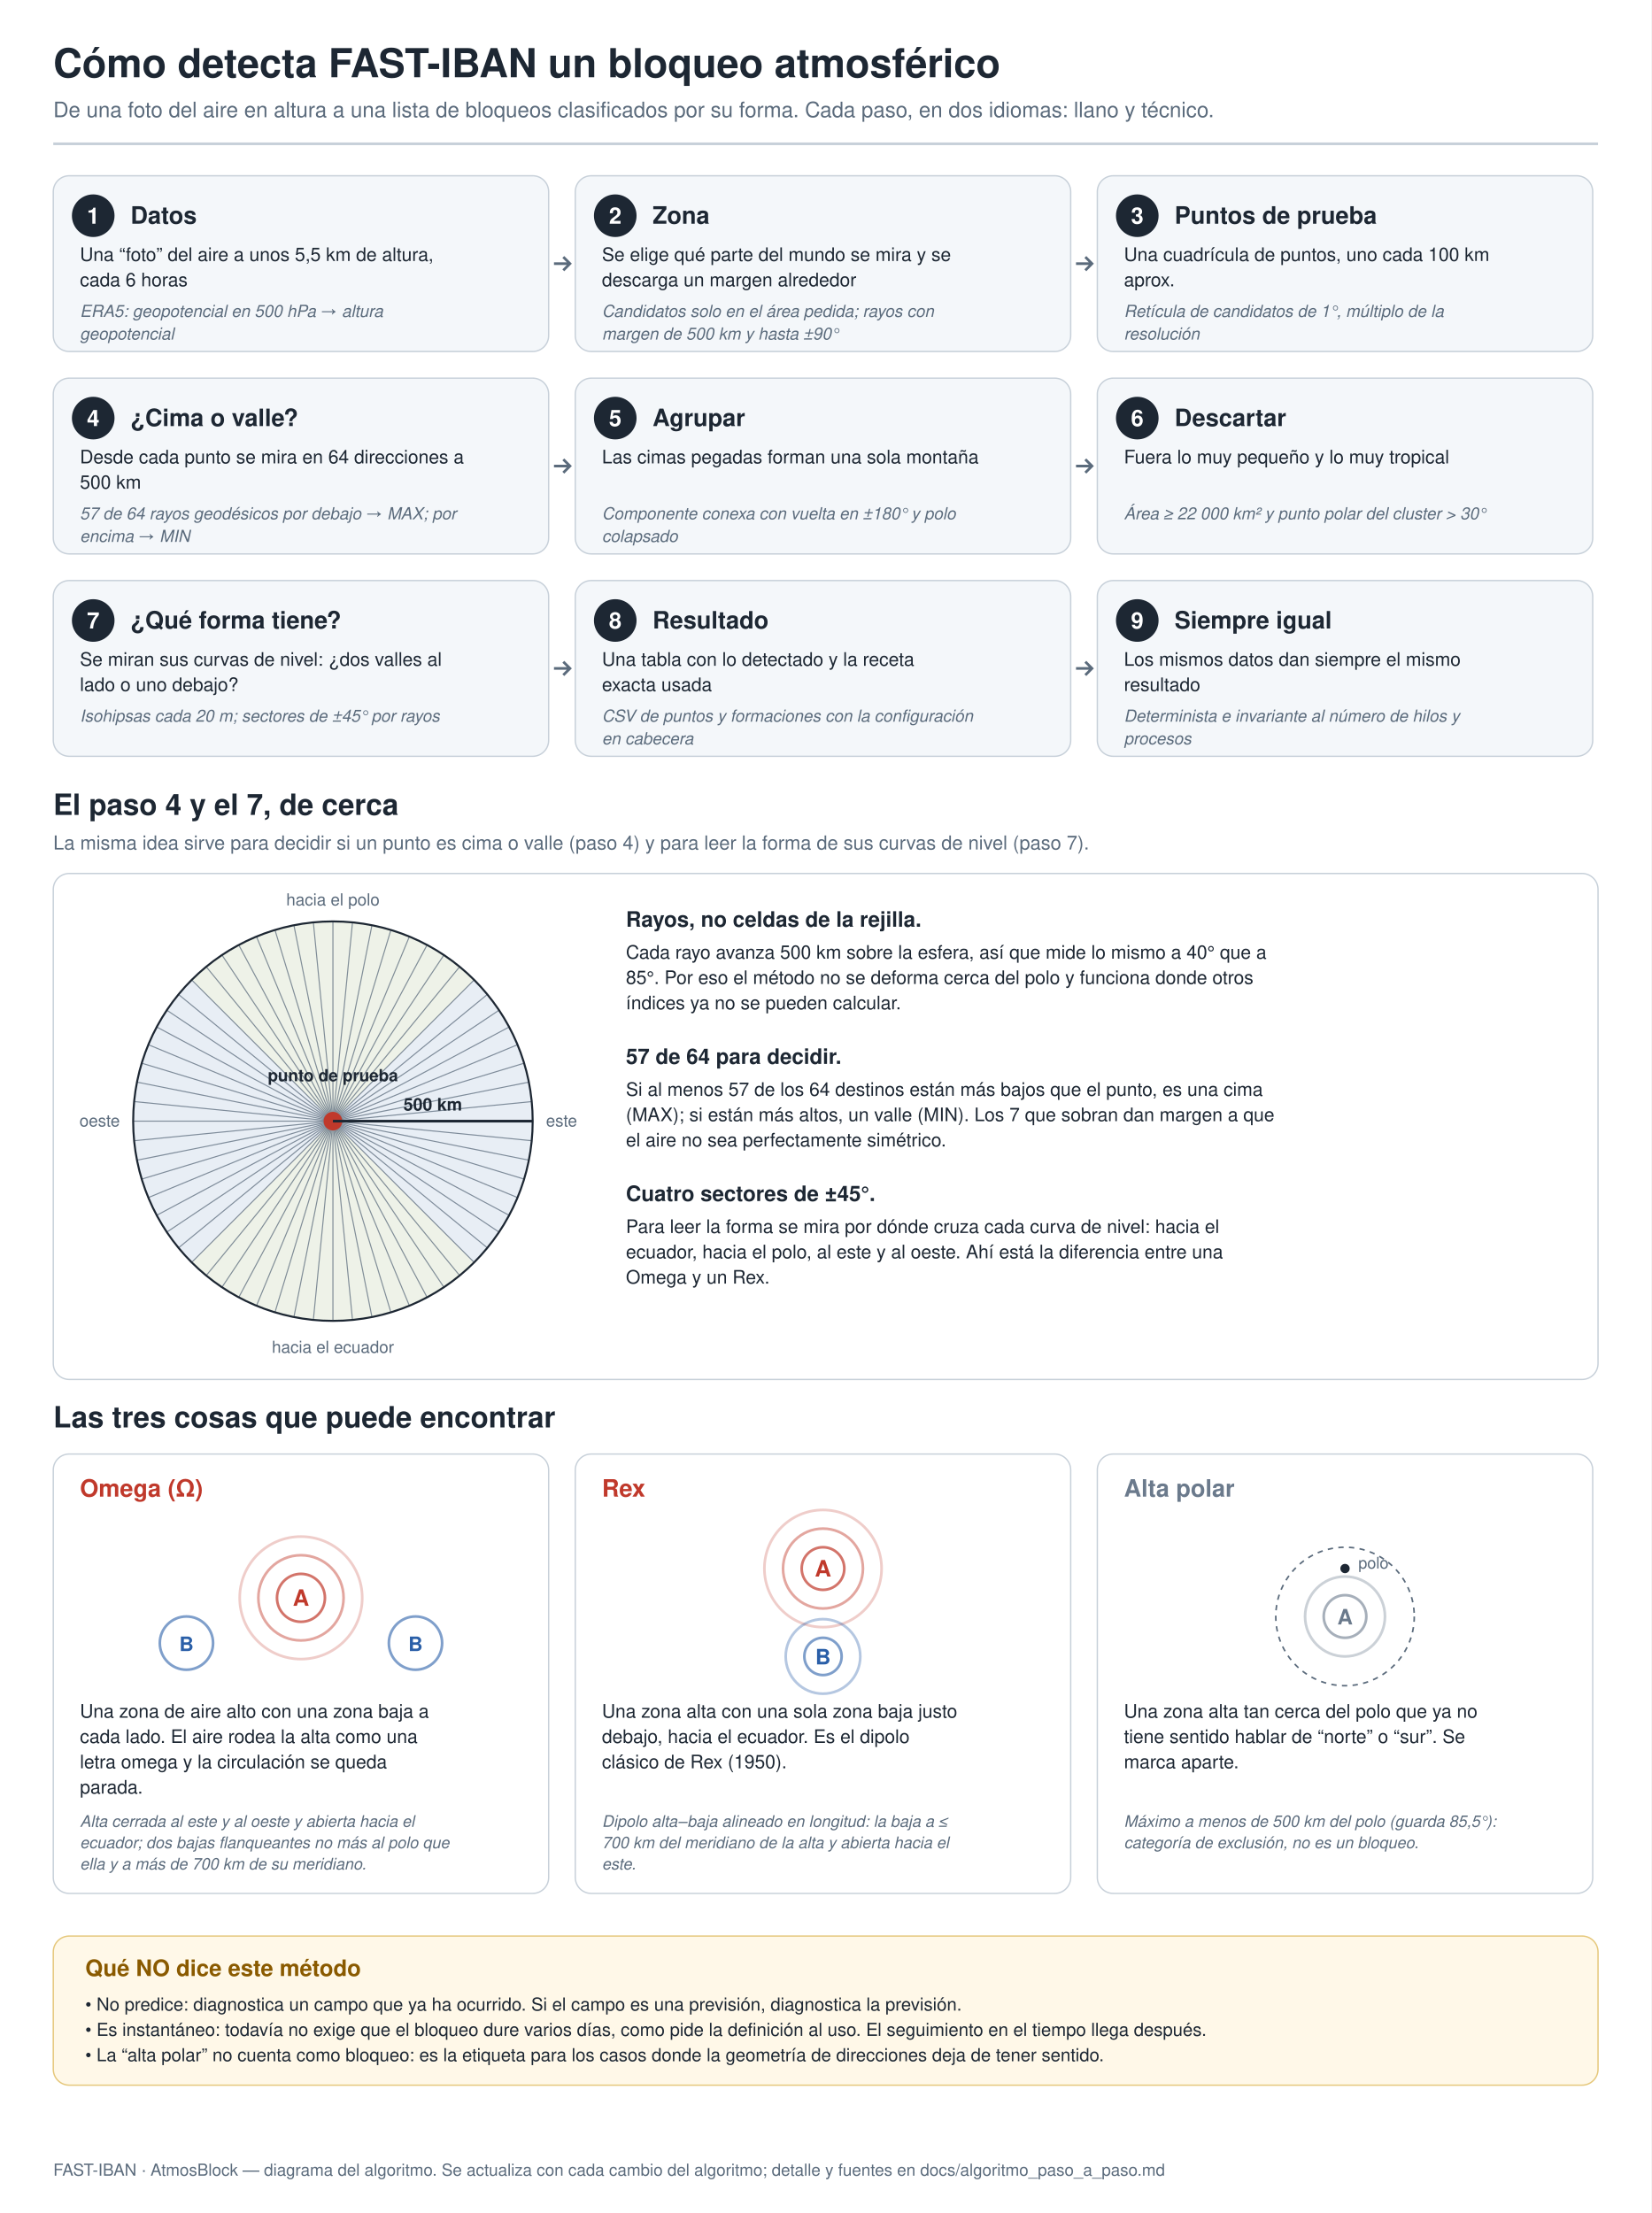
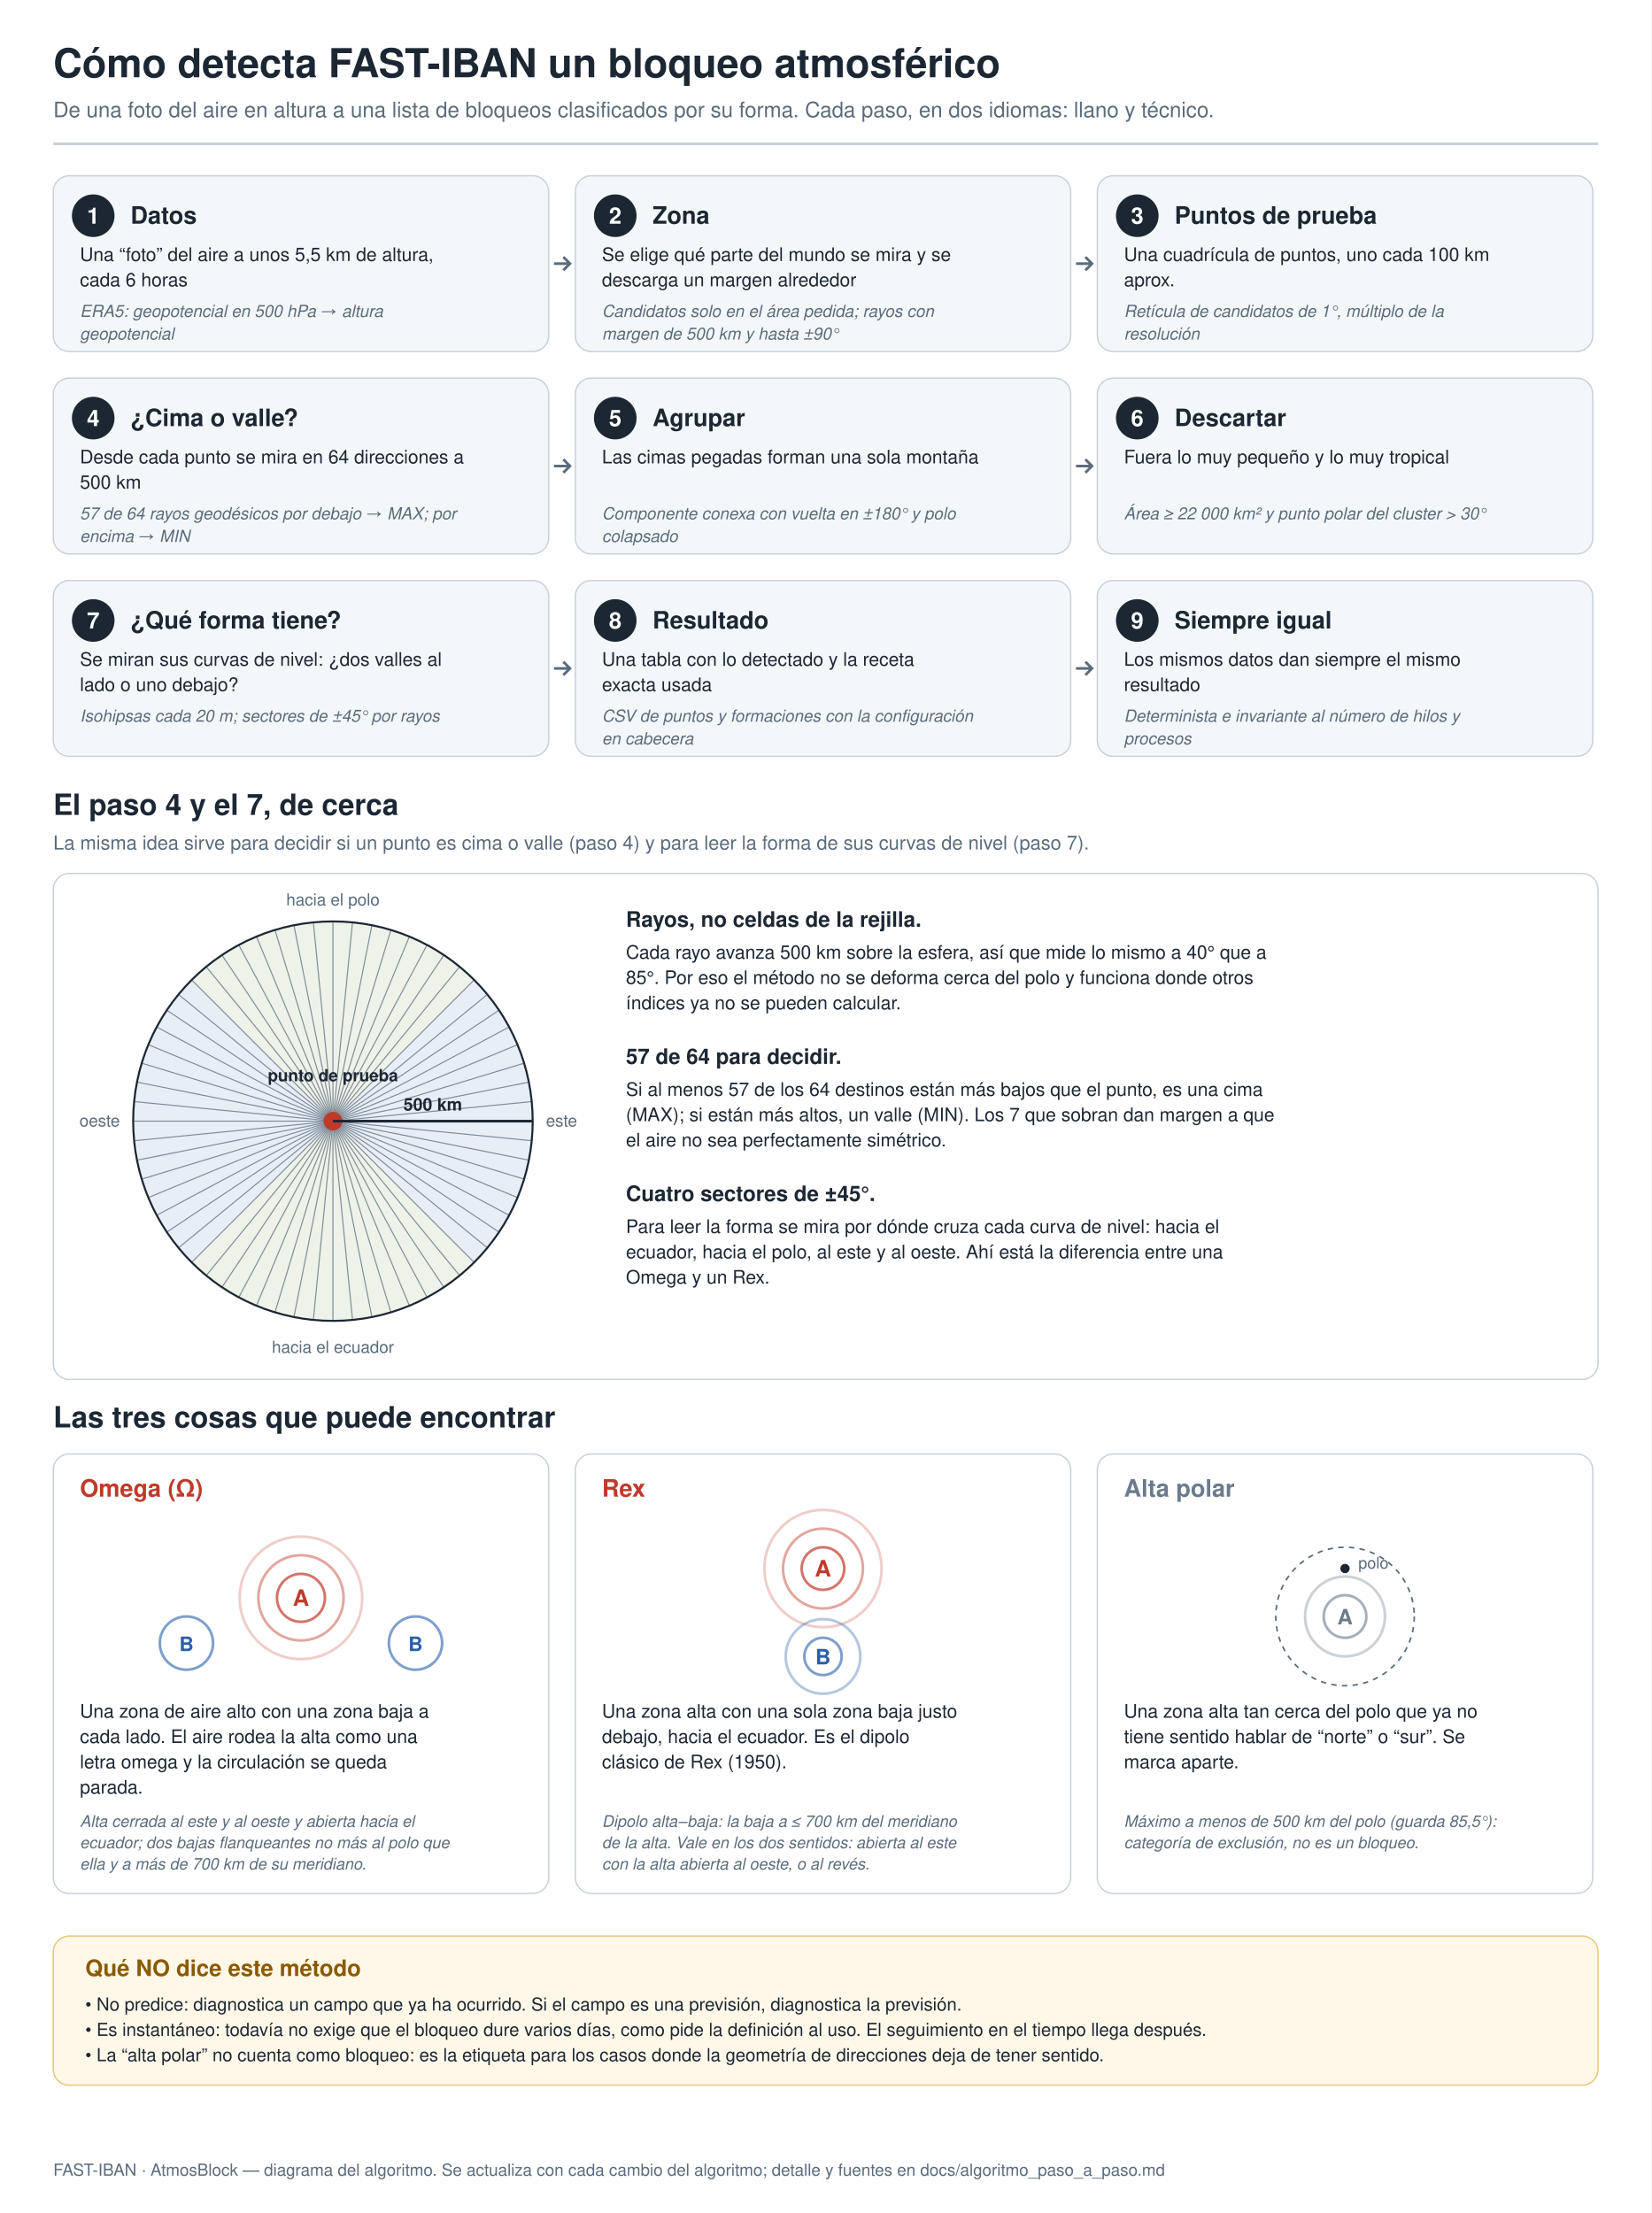
<svg xmlns="http://www.w3.org/2000/svg" viewBox="0 0 1240 1662" width="1240" height="1662" role="img" aria-label="Cómo funciona FAST-IBAN paso a paso">
  <rect width="1240" height="1662" fill="#ffffff" />
  <text x="40" y="58" font-family="Segoe UI, Helvetica, Arial, sans-serif" font-size="30" fill="#1d2733" font-weight="700" text-anchor="start">Cómo detecta FAST-IBAN un bloqueo atmosférico</text>
  <text x="40" y="88" font-family="Segoe UI, Helvetica, Arial, sans-serif" font-size="16" fill="#5b6b7c" font-weight="400" text-anchor="start">De una foto del aire en altura a una lista de bloqueos clasificados por su forma. Cada paso, en dos idiomas: llano y técnico.</text>
  <line x1="40" y1="108" x2="1200" y2="108" stroke="#c7d0d9" stroke-width="2" />
  <rect x="40" y="132" width="372" height="132" rx="12" fill="#f4f7fa" stroke="#c7d0d9" />
  <circle cx="70" cy="162" r="16" fill="#1d2733" />
  <text x="70" y="168" font-family="Segoe UI, Helvetica, Arial, sans-serif" font-size="17" fill="#ffffff" font-weight="700" text-anchor="middle">1</text>
  <text x="98" y="168" font-family="Segoe UI, Helvetica, Arial, sans-serif" font-size="18" fill="#1d2733" font-weight="600" text-anchor="start">Datos</text>
  <text x="60" y="196" font-family="Segoe UI, Helvetica, Arial, sans-serif" font-size="14" fill="#1d2733" font-weight="400" text-anchor="start">Una “foto” del aire a unos 5,5 km de altura,</text>
  <text x="60" y="215" font-family="Segoe UI, Helvetica, Arial, sans-serif" font-size="14" fill="#1d2733" font-weight="400" text-anchor="start">cada 6 horas</text>
  <text x="60" y="238" font-family="Segoe UI, Helvetica, Arial, sans-serif" font-size="12.5" fill="#5b6b7c" font-weight="400" text-anchor="start" font-style="italic">ERA5: geopotencial en 500 hPa → altura</text>
  <text x="60" y="255" font-family="Segoe UI, Helvetica, Arial, sans-serif" font-size="12.5" fill="#5b6b7c" font-weight="400" text-anchor="start" font-style="italic">geopotencial</text>
  <path d="M416 198.0 l12 0 m-5 -5 l5 5 l-5 5" stroke="#5b6b7c" stroke-width="2" fill="none" />
  <rect x="432" y="132" width="372" height="132" rx="12" fill="#f4f7fa" stroke="#c7d0d9" />
  <circle cx="462" cy="162" r="16" fill="#1d2733" />
  <text x="462" y="168" font-family="Segoe UI, Helvetica, Arial, sans-serif" font-size="17" fill="#ffffff" font-weight="700" text-anchor="middle">2</text>
  <text x="490" y="168" font-family="Segoe UI, Helvetica, Arial, sans-serif" font-size="18" fill="#1d2733" font-weight="600" text-anchor="start">Zona</text>
  <text x="452" y="196" font-family="Segoe UI, Helvetica, Arial, sans-serif" font-size="14" fill="#1d2733" font-weight="400" text-anchor="start">Se elige qué parte del mundo se mira y se</text>
  <text x="452" y="215" font-family="Segoe UI, Helvetica, Arial, sans-serif" font-size="14" fill="#1d2733" font-weight="400" text-anchor="start">descarga un margen alrededor</text>
  <text x="452" y="238" font-family="Segoe UI, Helvetica, Arial, sans-serif" font-size="12.5" fill="#5b6b7c" font-weight="400" text-anchor="start" font-style="italic">Candidatos solo en el área pedida; rayos con</text>
  <text x="452" y="255" font-family="Segoe UI, Helvetica, Arial, sans-serif" font-size="12.5" fill="#5b6b7c" font-weight="400" text-anchor="start" font-style="italic">margen de 500 km y hasta ±90°</text>
  <path d="M808 198.0 l12 0 m-5 -5 l5 5 l-5 5" stroke="#5b6b7c" stroke-width="2" fill="none" />
  <rect x="824" y="132" width="372" height="132" rx="12" fill="#f4f7fa" stroke="#c7d0d9" />
  <circle cx="854" cy="162" r="16" fill="#1d2733" />
  <text x="854" y="168" font-family="Segoe UI, Helvetica, Arial, sans-serif" font-size="17" fill="#ffffff" font-weight="700" text-anchor="middle">3</text>
  <text x="882" y="168" font-family="Segoe UI, Helvetica, Arial, sans-serif" font-size="18" fill="#1d2733" font-weight="600" text-anchor="start">Puntos de prueba</text>
  <text x="844" y="196" font-family="Segoe UI, Helvetica, Arial, sans-serif" font-size="14" fill="#1d2733" font-weight="400" text-anchor="start">Una cuadrícula de puntos, uno cada 100 km</text>
  <text x="844" y="215" font-family="Segoe UI, Helvetica, Arial, sans-serif" font-size="14" fill="#1d2733" font-weight="400" text-anchor="start">aprox.</text>
  <text x="844" y="238" font-family="Segoe UI, Helvetica, Arial, sans-serif" font-size="12.5" fill="#5b6b7c" font-weight="400" text-anchor="start" font-style="italic">Retícula de candidatos de 1°, múltiplo de la</text>
  <text x="844" y="255" font-family="Segoe UI, Helvetica, Arial, sans-serif" font-size="12.5" fill="#5b6b7c" font-weight="400" text-anchor="start" font-style="italic">resolución</text>
  <rect x="40" y="284" width="372" height="132" rx="12" fill="#f4f7fa" stroke="#c7d0d9" />
  <circle cx="70" cy="314" r="16" fill="#1d2733" />
  <text x="70" y="320" font-family="Segoe UI, Helvetica, Arial, sans-serif" font-size="17" fill="#ffffff" font-weight="700" text-anchor="middle">4</text>
  <text x="98" y="320" font-family="Segoe UI, Helvetica, Arial, sans-serif" font-size="18" fill="#1d2733" font-weight="600" text-anchor="start">¿Cima o valle?</text>
  <text x="60" y="348" font-family="Segoe UI, Helvetica, Arial, sans-serif" font-size="14" fill="#1d2733" font-weight="400" text-anchor="start">Desde cada punto se mira en 64 direcciones a</text>
  <text x="60" y="367" font-family="Segoe UI, Helvetica, Arial, sans-serif" font-size="14" fill="#1d2733" font-weight="400" text-anchor="start">500 km</text>
  <text x="60" y="390" font-family="Segoe UI, Helvetica, Arial, sans-serif" font-size="12.5" fill="#5b6b7c" font-weight="400" text-anchor="start" font-style="italic">57 de 64 rayos geodésicos por debajo → MAX; por</text>
  <text x="60" y="407" font-family="Segoe UI, Helvetica, Arial, sans-serif" font-size="12.5" fill="#5b6b7c" font-weight="400" text-anchor="start" font-style="italic">encima → MIN</text>
  <path d="M416 350.0 l12 0 m-5 -5 l5 5 l-5 5" stroke="#5b6b7c" stroke-width="2" fill="none" />
  <rect x="432" y="284" width="372" height="132" rx="12" fill="#f4f7fa" stroke="#c7d0d9" />
  <circle cx="462" cy="314" r="16" fill="#1d2733" />
  <text x="462" y="320" font-family="Segoe UI, Helvetica, Arial, sans-serif" font-size="17" fill="#ffffff" font-weight="700" text-anchor="middle">5</text>
  <text x="490" y="320" font-family="Segoe UI, Helvetica, Arial, sans-serif" font-size="18" fill="#1d2733" font-weight="600" text-anchor="start">Agrupar</text>
  <text x="452" y="348" font-family="Segoe UI, Helvetica, Arial, sans-serif" font-size="14" fill="#1d2733" font-weight="400" text-anchor="start">Las cimas pegadas forman una sola montaña</text>
  <text x="452" y="390" font-family="Segoe UI, Helvetica, Arial, sans-serif" font-size="12.5" fill="#5b6b7c" font-weight="400" text-anchor="start" font-style="italic">Componente conexa con vuelta en ±180° y polo</text>
  <text x="452" y="407" font-family="Segoe UI, Helvetica, Arial, sans-serif" font-size="12.5" fill="#5b6b7c" font-weight="400" text-anchor="start" font-style="italic">colapsado</text>
  <path d="M808 350.0 l12 0 m-5 -5 l5 5 l-5 5" stroke="#5b6b7c" stroke-width="2" fill="none" />
  <rect x="824" y="284" width="372" height="132" rx="12" fill="#f4f7fa" stroke="#c7d0d9" />
  <circle cx="854" cy="314" r="16" fill="#1d2733" />
  <text x="854" y="320" font-family="Segoe UI, Helvetica, Arial, sans-serif" font-size="17" fill="#ffffff" font-weight="700" text-anchor="middle">6</text>
  <text x="882" y="320" font-family="Segoe UI, Helvetica, Arial, sans-serif" font-size="18" fill="#1d2733" font-weight="600" text-anchor="start">Descartar</text>
  <text x="844" y="348" font-family="Segoe UI, Helvetica, Arial, sans-serif" font-size="14" fill="#1d2733" font-weight="400" text-anchor="start">Fuera lo muy pequeño y lo muy tropical</text>
  <text x="844" y="390" font-family="Segoe UI, Helvetica, Arial, sans-serif" font-size="12.5" fill="#5b6b7c" font-weight="400" text-anchor="start" font-style="italic">Área ≥ 22 000 km² y punto polar del cluster &gt; 30°</text>
  <rect x="40" y="436" width="372" height="132" rx="12" fill="#f4f7fa" stroke="#c7d0d9" />
  <circle cx="70" cy="466" r="16" fill="#1d2733" />
  <text x="70" y="472" font-family="Segoe UI, Helvetica, Arial, sans-serif" font-size="17" fill="#ffffff" font-weight="700" text-anchor="middle">7</text>
  <text x="98" y="472" font-family="Segoe UI, Helvetica, Arial, sans-serif" font-size="18" fill="#1d2733" font-weight="600" text-anchor="start">¿Qué forma tiene?</text>
  <text x="60" y="500" font-family="Segoe UI, Helvetica, Arial, sans-serif" font-size="14" fill="#1d2733" font-weight="400" text-anchor="start">Se miran sus curvas de nivel: ¿dos valles al</text>
  <text x="60" y="519" font-family="Segoe UI, Helvetica, Arial, sans-serif" font-size="14" fill="#1d2733" font-weight="400" text-anchor="start">lado o uno debajo?</text>
  <text x="60" y="542" font-family="Segoe UI, Helvetica, Arial, sans-serif" font-size="12.5" fill="#5b6b7c" font-weight="400" text-anchor="start" font-style="italic">Isohipsas cada 20 m; sectores de ±45° por rayos</text>
  <path d="M416 502.0 l12 0 m-5 -5 l5 5 l-5 5" stroke="#5b6b7c" stroke-width="2" fill="none" />
  <rect x="432" y="436" width="372" height="132" rx="12" fill="#f4f7fa" stroke="#c7d0d9" />
  <circle cx="462" cy="466" r="16" fill="#1d2733" />
  <text x="462" y="472" font-family="Segoe UI, Helvetica, Arial, sans-serif" font-size="17" fill="#ffffff" font-weight="700" text-anchor="middle">8</text>
  <text x="490" y="472" font-family="Segoe UI, Helvetica, Arial, sans-serif" font-size="18" fill="#1d2733" font-weight="600" text-anchor="start">Resultado</text>
  <text x="452" y="500" font-family="Segoe UI, Helvetica, Arial, sans-serif" font-size="14" fill="#1d2733" font-weight="400" text-anchor="start">Una tabla con lo detectado y la receta</text>
  <text x="452" y="519" font-family="Segoe UI, Helvetica, Arial, sans-serif" font-size="14" fill="#1d2733" font-weight="400" text-anchor="start">exacta usada</text>
  <text x="452" y="542" font-family="Segoe UI, Helvetica, Arial, sans-serif" font-size="12.5" fill="#5b6b7c" font-weight="400" text-anchor="start" font-style="italic">CSV de puntos y formaciones con la configuración</text>
  <text x="452" y="559" font-family="Segoe UI, Helvetica, Arial, sans-serif" font-size="12.5" fill="#5b6b7c" font-weight="400" text-anchor="start" font-style="italic">en cabecera</text>
  <path d="M808 502.0 l12 0 m-5 -5 l5 5 l-5 5" stroke="#5b6b7c" stroke-width="2" fill="none" />
  <rect x="824" y="436" width="372" height="132" rx="12" fill="#f4f7fa" stroke="#c7d0d9" />
  <circle cx="854" cy="466" r="16" fill="#1d2733" />
  <text x="854" y="472" font-family="Segoe UI, Helvetica, Arial, sans-serif" font-size="17" fill="#ffffff" font-weight="700" text-anchor="middle">9</text>
  <text x="882" y="472" font-family="Segoe UI, Helvetica, Arial, sans-serif" font-size="18" fill="#1d2733" font-weight="600" text-anchor="start">Siempre igual</text>
  <text x="844" y="500" font-family="Segoe UI, Helvetica, Arial, sans-serif" font-size="14" fill="#1d2733" font-weight="400" text-anchor="start">Los mismos datos dan siempre el mismo</text>
  <text x="844" y="519" font-family="Segoe UI, Helvetica, Arial, sans-serif" font-size="14" fill="#1d2733" font-weight="400" text-anchor="start">resultado</text>
  <text x="844" y="542" font-family="Segoe UI, Helvetica, Arial, sans-serif" font-size="12.5" fill="#5b6b7c" font-weight="400" text-anchor="start" font-style="italic">Determinista e invariante al número de hilos y</text>
  <text x="844" y="559" font-family="Segoe UI, Helvetica, Arial, sans-serif" font-size="12.5" fill="#5b6b7c" font-weight="400" text-anchor="start" font-style="italic">procesos</text>
  <text x="40" y="612" font-family="Segoe UI, Helvetica, Arial, sans-serif" font-size="22" fill="#1d2733" font-weight="700" text-anchor="start">El paso 4 y el 7, de cerca</text>
  <text x="40" y="638" font-family="Segoe UI, Helvetica, Arial, sans-serif" font-size="14.5" fill="#5b6b7c" font-weight="400" text-anchor="start">La misma idea sirve para decidir si un punto es cima o valle (paso 4) y para leer la forma de sus curvas de nivel (paso 7).</text>
  <rect x="40" y="656" width="1160" height="380" rx="12" fill="#ffffff" stroke="#c7d0d9" />
  <path d="M250 842 L143.9 948.1 A150 150 0 0 1 143.9 735.9 Z" fill="#e8eef5" stroke="none" />
  <path d="M250 842 L356.1 735.9 A150 150 0 0 1 356.1 948.1 Z" fill="#e8eef5" stroke="none" />
  <path d="M250 842 L356.1 948.1 A150 150 0 0 1 143.9 948.1 Z" fill="#eef2e8" stroke="none" />
  <path d="M250 842 L143.9 735.9 A150 150 0 0 1 356.1 735.9 Z" fill="#eef2e8" stroke="none" />
  <line x1="250" y1="842" x2="250.0" y2="692.0" stroke="#5b6b7c" stroke-width="0.8" opacity="0.75" />
  <line x1="250" y1="842" x2="264.7" y2="692.7" stroke="#5b6b7c" stroke-width="0.8" opacity="0.75" />
  <line x1="250" y1="842" x2="279.3" y2="694.9" stroke="#5b6b7c" stroke-width="0.8" opacity="0.75" />
  <line x1="250" y1="842" x2="293.5" y2="698.5" stroke="#5b6b7c" stroke-width="0.8" opacity="0.75" />
  <line x1="250" y1="842" x2="307.4" y2="703.4" stroke="#5b6b7c" stroke-width="0.8" opacity="0.75" />
  <line x1="250" y1="842" x2="320.7" y2="709.7" stroke="#5b6b7c" stroke-width="0.8" opacity="0.75" />
  <line x1="250" y1="842" x2="333.3" y2="717.3" stroke="#5b6b7c" stroke-width="0.8" opacity="0.75" />
  <line x1="250" y1="842" x2="345.2" y2="726.0" stroke="#5b6b7c" stroke-width="0.8" opacity="0.75" />
  <line x1="250" y1="842" x2="356.1" y2="735.9" stroke="#5b6b7c" stroke-width="0.8" opacity="0.75" />
  <line x1="250" y1="842" x2="366.0" y2="746.8" stroke="#5b6b7c" stroke-width="0.8" opacity="0.75" />
  <line x1="250" y1="842" x2="374.7" y2="758.7" stroke="#5b6b7c" stroke-width="0.8" opacity="0.75" />
  <line x1="250" y1="842" x2="382.3" y2="771.3" stroke="#5b6b7c" stroke-width="0.8" opacity="0.75" />
  <line x1="250" y1="842" x2="388.6" y2="784.6" stroke="#5b6b7c" stroke-width="0.8" opacity="0.75" />
  <line x1="250" y1="842" x2="393.5" y2="798.5" stroke="#5b6b7c" stroke-width="0.8" opacity="0.75" />
  <line x1="250" y1="842" x2="397.1" y2="812.7" stroke="#5b6b7c" stroke-width="0.8" opacity="0.75" />
  <line x1="250" y1="842" x2="399.3" y2="827.3" stroke="#5b6b7c" stroke-width="0.8" opacity="0.75" />
  <line x1="250" y1="842" x2="400.0" y2="842.0" stroke="#5b6b7c" stroke-width="0.8" opacity="0.75" />
  <line x1="250" y1="842" x2="399.3" y2="856.7" stroke="#5b6b7c" stroke-width="0.8" opacity="0.75" />
  <line x1="250" y1="842" x2="397.1" y2="871.3" stroke="#5b6b7c" stroke-width="0.8" opacity="0.75" />
  <line x1="250" y1="842" x2="393.5" y2="885.5" stroke="#5b6b7c" stroke-width="0.8" opacity="0.75" />
  <line x1="250" y1="842" x2="388.6" y2="899.4" stroke="#5b6b7c" stroke-width="0.8" opacity="0.75" />
  <line x1="250" y1="842" x2="382.3" y2="912.7" stroke="#5b6b7c" stroke-width="0.8" opacity="0.75" />
  <line x1="250" y1="842" x2="374.7" y2="925.3" stroke="#5b6b7c" stroke-width="0.8" opacity="0.75" />
  <line x1="250" y1="842" x2="366.0" y2="937.2" stroke="#5b6b7c" stroke-width="0.8" opacity="0.75" />
  <line x1="250" y1="842" x2="356.1" y2="948.1" stroke="#5b6b7c" stroke-width="0.8" opacity="0.75" />
  <line x1="250" y1="842" x2="345.2" y2="958.0" stroke="#5b6b7c" stroke-width="0.8" opacity="0.75" />
  <line x1="250" y1="842" x2="333.3" y2="966.7" stroke="#5b6b7c" stroke-width="0.8" opacity="0.75" />
  <line x1="250" y1="842" x2="320.7" y2="974.3" stroke="#5b6b7c" stroke-width="0.8" opacity="0.75" />
  <line x1="250" y1="842" x2="307.4" y2="980.6" stroke="#5b6b7c" stroke-width="0.8" opacity="0.75" />
  <line x1="250" y1="842" x2="293.5" y2="985.5" stroke="#5b6b7c" stroke-width="0.8" opacity="0.75" />
  <line x1="250" y1="842" x2="279.3" y2="989.1" stroke="#5b6b7c" stroke-width="0.8" opacity="0.75" />
  <line x1="250" y1="842" x2="264.7" y2="991.3" stroke="#5b6b7c" stroke-width="0.8" opacity="0.75" />
  <line x1="250" y1="842" x2="250.0" y2="992.0" stroke="#5b6b7c" stroke-width="0.8" opacity="0.75" />
  <line x1="250" y1="842" x2="235.3" y2="991.3" stroke="#5b6b7c" stroke-width="0.8" opacity="0.75" />
  <line x1="250" y1="842" x2="220.7" y2="989.1" stroke="#5b6b7c" stroke-width="0.8" opacity="0.75" />
  <line x1="250" y1="842" x2="206.5" y2="985.5" stroke="#5b6b7c" stroke-width="0.8" opacity="0.75" />
  <line x1="250" y1="842" x2="192.6" y2="980.6" stroke="#5b6b7c" stroke-width="0.8" opacity="0.75" />
  <line x1="250" y1="842" x2="179.3" y2="974.3" stroke="#5b6b7c" stroke-width="0.8" opacity="0.75" />
  <line x1="250" y1="842" x2="166.7" y2="966.7" stroke="#5b6b7c" stroke-width="0.8" opacity="0.75" />
  <line x1="250" y1="842" x2="154.8" y2="958.0" stroke="#5b6b7c" stroke-width="0.8" opacity="0.75" />
  <line x1="250" y1="842" x2="143.9" y2="948.1" stroke="#5b6b7c" stroke-width="0.8" opacity="0.75" />
  <line x1="250" y1="842" x2="134.0" y2="937.2" stroke="#5b6b7c" stroke-width="0.8" opacity="0.75" />
  <line x1="250" y1="842" x2="125.3" y2="925.3" stroke="#5b6b7c" stroke-width="0.8" opacity="0.75" />
  <line x1="250" y1="842" x2="117.7" y2="912.7" stroke="#5b6b7c" stroke-width="0.8" opacity="0.75" />
  <line x1="250" y1="842" x2="111.4" y2="899.4" stroke="#5b6b7c" stroke-width="0.8" opacity="0.75" />
  <line x1="250" y1="842" x2="106.5" y2="885.5" stroke="#5b6b7c" stroke-width="0.8" opacity="0.75" />
  <line x1="250" y1="842" x2="102.9" y2="871.3" stroke="#5b6b7c" stroke-width="0.8" opacity="0.75" />
  <line x1="250" y1="842" x2="100.7" y2="856.7" stroke="#5b6b7c" stroke-width="0.8" opacity="0.75" />
  <line x1="250" y1="842" x2="100.0" y2="842.0" stroke="#5b6b7c" stroke-width="0.8" opacity="0.75" />
  <line x1="250" y1="842" x2="100.7" y2="827.3" stroke="#5b6b7c" stroke-width="0.8" opacity="0.75" />
  <line x1="250" y1="842" x2="102.9" y2="812.7" stroke="#5b6b7c" stroke-width="0.8" opacity="0.75" />
  <line x1="250" y1="842" x2="106.5" y2="798.5" stroke="#5b6b7c" stroke-width="0.8" opacity="0.75" />
  <line x1="250" y1="842" x2="111.4" y2="784.6" stroke="#5b6b7c" stroke-width="0.8" opacity="0.75" />
  <line x1="250" y1="842" x2="117.7" y2="771.3" stroke="#5b6b7c" stroke-width="0.8" opacity="0.75" />
  <line x1="250" y1="842" x2="125.3" y2="758.7" stroke="#5b6b7c" stroke-width="0.8" opacity="0.75" />
  <line x1="250" y1="842" x2="134.0" y2="746.8" stroke="#5b6b7c" stroke-width="0.8" opacity="0.75" />
  <line x1="250" y1="842" x2="143.9" y2="735.9" stroke="#5b6b7c" stroke-width="0.8" opacity="0.75" />
  <line x1="250" y1="842" x2="154.8" y2="726.0" stroke="#5b6b7c" stroke-width="0.8" opacity="0.75" />
  <line x1="250" y1="842" x2="166.7" y2="717.3" stroke="#5b6b7c" stroke-width="0.8" opacity="0.75" />
  <line x1="250" y1="842" x2="179.3" y2="709.7" stroke="#5b6b7c" stroke-width="0.8" opacity="0.75" />
  <line x1="250" y1="842" x2="192.6" y2="703.4" stroke="#5b6b7c" stroke-width="0.8" opacity="0.75" />
  <line x1="250" y1="842" x2="206.5" y2="698.5" stroke="#5b6b7c" stroke-width="0.8" opacity="0.75" />
  <line x1="250" y1="842" x2="220.7" y2="694.9" stroke="#5b6b7c" stroke-width="0.8" opacity="0.75" />
  <line x1="250" y1="842" x2="235.3" y2="692.7" stroke="#5b6b7c" stroke-width="0.8" opacity="0.75" />
  <circle cx="250" cy="842" r="150" fill="none" stroke="#1d2733" stroke-width="1.5" />
  <circle cx="250" cy="842" r="7" fill="#c0392b" />
  <text x="250" y="812" font-family="Segoe UI, Helvetica, Arial, sans-serif" font-size="12.5" fill="#1d2733" font-weight="600" text-anchor="middle">punto de prueba</text>
  <line x1="250" y1="842" x2="400" y2="842" stroke="#1d2733" stroke-width="2" />
  <text x="325.0" y="834" font-family="Segoe UI, Helvetica, Arial, sans-serif" font-size="13" fill="#1d2733" font-weight="600" text-anchor="middle">500 km</text>
  <text x="250" y="1016" font-family="Segoe UI, Helvetica, Arial, sans-serif" font-size="12.5" fill="#5b6b7c" font-weight="400" text-anchor="middle">hacia el ecuador</text>
  <text x="250" y="680" font-family="Segoe UI, Helvetica, Arial, sans-serif" font-size="12.5" fill="#5b6b7c" font-weight="400" text-anchor="middle">hacia el polo</text>
  <text x="410" y="846" font-family="Segoe UI, Helvetica, Arial, sans-serif" font-size="12.5" fill="#5b6b7c" font-weight="400" text-anchor="start">este</text>
  <text x="90" y="846" font-family="Segoe UI, Helvetica, Arial, sans-serif" font-size="12.5" fill="#5b6b7c" font-weight="400" text-anchor="end">oeste</text>
  <text x="470" y="696" font-family="Segoe UI, Helvetica, Arial, sans-serif" font-size="16" fill="#1d2733" font-weight="600" text-anchor="start">Rayos, no celdas de la rejilla.</text>
  <text x="470" y="720" font-family="Segoe UI, Helvetica, Arial, sans-serif" font-size="14" fill="#1d2733" font-weight="400" text-anchor="start">Cada rayo avanza 500 km sobre la esfera, así que mide lo mismo a 40° que a</text>
  <text x="470" y="739" font-family="Segoe UI, Helvetica, Arial, sans-serif" font-size="14" fill="#1d2733" font-weight="400" text-anchor="start">85°. Por eso el método no se deforma cerca del polo y funciona donde otros</text>
  <text x="470" y="758" font-family="Segoe UI, Helvetica, Arial, sans-serif" font-size="14" fill="#1d2733" font-weight="400" text-anchor="start">índices ya no se pueden calcular.</text>
  <text x="470" y="799" font-family="Segoe UI, Helvetica, Arial, sans-serif" font-size="16" fill="#1d2733" font-weight="600" text-anchor="start">57 de 64 para decidir.</text>
  <text x="470" y="823" font-family="Segoe UI, Helvetica, Arial, sans-serif" font-size="14" fill="#1d2733" font-weight="400" text-anchor="start">Si al menos 57 de los 64 destinos están más bajos que el punto, es una cima</text>
  <text x="470" y="842" font-family="Segoe UI, Helvetica, Arial, sans-serif" font-size="14" fill="#1d2733" font-weight="400" text-anchor="start">(MAX); si están más altos, un valle (MIN). Los 7 que sobran dan margen a que</text>
  <text x="470" y="861" font-family="Segoe UI, Helvetica, Arial, sans-serif" font-size="14" fill="#1d2733" font-weight="400" text-anchor="start">el aire no sea perfectamente simétrico.</text>
  <text x="470" y="902" font-family="Segoe UI, Helvetica, Arial, sans-serif" font-size="16" fill="#1d2733" font-weight="600" text-anchor="start">Cuatro sectores de ±45°.</text>
  <text x="470" y="926" font-family="Segoe UI, Helvetica, Arial, sans-serif" font-size="14" fill="#1d2733" font-weight="400" text-anchor="start">Para leer la forma se mira por dónde cruza cada curva de nivel: hacia el</text>
  <text x="470" y="945" font-family="Segoe UI, Helvetica, Arial, sans-serif" font-size="14" fill="#1d2733" font-weight="400" text-anchor="start">ecuador, hacia el polo, al este y al oeste. Ahí está la diferencia entre una</text>
  <text x="470" y="964" font-family="Segoe UI, Helvetica, Arial, sans-serif" font-size="14" fill="#1d2733" font-weight="400" text-anchor="start">Omega y un Rex.</text>
  <text x="40" y="1072" font-family="Segoe UI, Helvetica, Arial, sans-serif" font-size="22" fill="#1d2733" font-weight="700" text-anchor="start">Las tres cosas que puede encontrar</text>
  <rect x="40" y="1092" width="372" height="330" rx="12" fill="#ffffff" stroke="#c7d0d9" />
  <text x="60" y="1124" font-family="Segoe UI, Helvetica, Arial, sans-serif" font-size="18" fill="#c0392b" font-weight="700" text-anchor="start">Omega (Ω)</text>
  <circle cx="226.0" cy="1200" r="46" fill="none" stroke="#c0392b" stroke-width="2" opacity="0.25" />
  <circle cx="226.0" cy="1200" r="32" fill="none" stroke="#c0392b" stroke-width="2" opacity="0.45" />
  <circle cx="226.0" cy="1200" r="18" fill="none" stroke="#c0392b" stroke-width="2" opacity="0.7" />
  <text x="226.0" y="1206" font-family="Segoe UI, Helvetica, Arial, sans-serif" font-size="17" fill="#c0392b" font-weight="700" text-anchor="middle">A</text>
  <circle cx="140.0" cy="1234" r="20" fill="none" stroke="#2a5fa8" stroke-width="2" opacity="0.6" />
  <text x="140.0" y="1240" font-family="Segoe UI, Helvetica, Arial, sans-serif" font-size="15" fill="#2a5fa8" font-weight="700" text-anchor="middle">B</text>
  <circle cx="312.0" cy="1234" r="20" fill="none" stroke="#2a5fa8" stroke-width="2" opacity="0.6" />
  <text x="312.0" y="1240" font-family="Segoe UI, Helvetica, Arial, sans-serif" font-size="15" fill="#2a5fa8" font-weight="700" text-anchor="middle">B</text>
  <text x="60" y="1290" font-family="Segoe UI, Helvetica, Arial, sans-serif" font-size="14" fill="#1d2733" font-weight="400" text-anchor="start">Una zona de aire alto con una zona baja a</text>
  <text x="60" y="1309" font-family="Segoe UI, Helvetica, Arial, sans-serif" font-size="14" fill="#1d2733" font-weight="400" text-anchor="start">cada lado. El aire rodea la alta como una</text>
  <text x="60" y="1328" font-family="Segoe UI, Helvetica, Arial, sans-serif" font-size="14" fill="#1d2733" font-weight="400" text-anchor="start">letra omega y la circulación se queda</text>
  <text x="60" y="1347" font-family="Segoe UI, Helvetica, Arial, sans-serif" font-size="14" fill="#1d2733" font-weight="400" text-anchor="start">parada.</text>
  <text x="60" y="1372" font-family="Segoe UI, Helvetica, Arial, sans-serif" font-size="12" fill="#5b6b7c" font-weight="400" text-anchor="start" font-style="italic">Alta cerrada al este y al oeste y abierta hacia el</text>
  <text x="60" y="1388" font-family="Segoe UI, Helvetica, Arial, sans-serif" font-size="12" fill="#5b6b7c" font-weight="400" text-anchor="start" font-style="italic">ecuador; dos bajas flanqueantes no más al polo que</text>
  <text x="60" y="1404" font-family="Segoe UI, Helvetica, Arial, sans-serif" font-size="12" fill="#5b6b7c" font-weight="400" text-anchor="start" font-style="italic">ella y a más de 700 km de su meridiano.</text>
  <rect x="432" y="1092" width="372" height="330" rx="12" fill="#ffffff" stroke="#c7d0d9" />
  <text x="452" y="1124" font-family="Segoe UI, Helvetica, Arial, sans-serif" font-size="18" fill="#c0392b" font-weight="700" text-anchor="start">Rex</text>
  <circle cx="618.0" cy="1178" r="44" fill="none" stroke="#c0392b" stroke-width="2" opacity="0.25" />
  <circle cx="618.0" cy="1178" r="30" fill="none" stroke="#c0392b" stroke-width="2" opacity="0.45" />
  <circle cx="618.0" cy="1178" r="16" fill="none" stroke="#c0392b" stroke-width="2" opacity="0.7" />
  <text x="618.0" y="1184" font-family="Segoe UI, Helvetica, Arial, sans-serif" font-size="17" fill="#c0392b" font-weight="700" text-anchor="middle">A</text>
  <circle cx="618.0" cy="1244" r="28" fill="none" stroke="#2a5fa8" stroke-width="2" opacity="0.35" />
  <circle cx="618.0" cy="1244" r="14" fill="none" stroke="#2a5fa8" stroke-width="2" opacity="0.6" />
  <text x="618.0" y="1250" font-family="Segoe UI, Helvetica, Arial, sans-serif" font-size="16" fill="#2a5fa8" font-weight="700" text-anchor="middle">B</text>
  <text x="452" y="1290" font-family="Segoe UI, Helvetica, Arial, sans-serif" font-size="14" fill="#1d2733" font-weight="400" text-anchor="start">Una zona alta con una sola zona baja justo</text>
  <text x="452" y="1309" font-family="Segoe UI, Helvetica, Arial, sans-serif" font-size="14" fill="#1d2733" font-weight="400" text-anchor="start">debajo, hacia el ecuador. Es el dipolo</text>
  <text x="452" y="1328" font-family="Segoe UI, Helvetica, Arial, sans-serif" font-size="14" fill="#1d2733" font-weight="400" text-anchor="start">clásico de Rex (1950).</text>
-   <text x="452" y="1372" font-family="Segoe UI, Helvetica, Arial, sans-serif" font-size="12" fill="#5b6b7c" font-weight="400" text-anchor="start" font-style="italic">Dipolo alta–baja alineado en longitud: la baja a ≤</text>
-   <text x="452" y="1388" font-family="Segoe UI, Helvetica, Arial, sans-serif" font-size="12" fill="#5b6b7c" font-weight="400" text-anchor="start" font-style="italic">700 km del meridiano de la alta y abierta hacia el</text>
-   <text x="452" y="1404" font-family="Segoe UI, Helvetica, Arial, sans-serif" font-size="12" fill="#5b6b7c" font-weight="400" text-anchor="start" font-style="italic">este.</text>
+   <text x="452" y="1372" font-family="Segoe UI, Helvetica, Arial, sans-serif" font-size="12" fill="#5b6b7c" font-weight="400" text-anchor="start" font-style="italic">Dipolo alta–baja: la baja a ≤ 700 km del meridiano</text>
+   <text x="452" y="1388" font-family="Segoe UI, Helvetica, Arial, sans-serif" font-size="12" fill="#5b6b7c" font-weight="400" text-anchor="start" font-style="italic">de la alta. Vale en los dos sentidos: abierta al este</text>
+   <text x="452" y="1404" font-family="Segoe UI, Helvetica, Arial, sans-serif" font-size="12" fill="#5b6b7c" font-weight="400" text-anchor="start" font-style="italic">con la alta abierta al oeste, o al revés.</text>
  <rect x="824" y="1092" width="372" height="330" rx="12" fill="#ffffff" stroke="#c7d0d9" />
  <text x="844" y="1124" font-family="Segoe UI, Helvetica, Arial, sans-serif" font-size="18" fill="#6b7a8c" font-weight="700" text-anchor="start">Alta polar</text>
  <circle cx="1010.0" cy="1214" r="52" fill="none" stroke="#5b6b7c" stroke-width="1.2" stroke-dasharray="4 4" />
  <circle cx="1010.0" cy="1178" r="3.5" fill="#1d2733" />
  <text x="1020.0" y="1178" font-family="Segoe UI, Helvetica, Arial, sans-serif" font-size="12" fill="#5b6b7c" font-weight="400" text-anchor="start">polo</text>
  <circle cx="1010.0" cy="1214" r="30" fill="none" stroke="#6b7a8c" stroke-width="2" opacity="0.35" />
  <circle cx="1010.0" cy="1214" r="16" fill="none" stroke="#6b7a8c" stroke-width="2" opacity="0.6" />
  <text x="1010.0" y="1220" font-family="Segoe UI, Helvetica, Arial, sans-serif" font-size="16" fill="#6b7a8c" font-weight="700" text-anchor="middle">A</text>
  <text x="844" y="1290" font-family="Segoe UI, Helvetica, Arial, sans-serif" font-size="14" fill="#1d2733" font-weight="400" text-anchor="start">Una zona alta tan cerca del polo que ya no</text>
  <text x="844" y="1309" font-family="Segoe UI, Helvetica, Arial, sans-serif" font-size="14" fill="#1d2733" font-weight="400" text-anchor="start">tiene sentido hablar de “norte” o “sur”. Se</text>
  <text x="844" y="1328" font-family="Segoe UI, Helvetica, Arial, sans-serif" font-size="14" fill="#1d2733" font-weight="400" text-anchor="start">marca aparte.</text>
  <text x="844" y="1372" font-family="Segoe UI, Helvetica, Arial, sans-serif" font-size="12" fill="#5b6b7c" font-weight="400" text-anchor="start" font-style="italic">Máximo a menos de 500 km del polo (guarda 85,5°):</text>
  <text x="844" y="1388" font-family="Segoe UI, Helvetica, Arial, sans-serif" font-size="12" fill="#5b6b7c" font-weight="400" text-anchor="start" font-style="italic">categoría de exclusión, no es un bloqueo.</text>
  <rect x="40" y="1454" width="1160" height="112" rx="12" fill="#fff8e8" stroke="#e5c77a" />
  <text x="64" y="1484" font-family="Segoe UI, Helvetica, Arial, sans-serif" font-size="17" fill="#8a5a00" font-weight="700" text-anchor="start">Qué NO dice este método</text>
  <text x="64" y="1510" font-family="Segoe UI, Helvetica, Arial, sans-serif" font-size="13.5" fill="#1d2733" font-weight="400" text-anchor="start">• No predice: diagnostica un campo que ya ha ocurrido. Si el campo es una previsión, diagnostica la previsión.</text>
  <text x="64" y="1529" font-family="Segoe UI, Helvetica, Arial, sans-serif" font-size="13.5" fill="#1d2733" font-weight="400" text-anchor="start">• Es instantáneo: todavía no exige que el bloqueo dure varios días, como pide la definición al uso. El seguimiento en el tiempo llega después.</text>
  <text x="64" y="1548" font-family="Segoe UI, Helvetica, Arial, sans-serif" font-size="13.5" fill="#1d2733" font-weight="400" text-anchor="start">• La “alta polar” no cuenta como bloqueo: es la etiqueta para los casos donde la geometría de direcciones deja de tener sentido.</text>
  <text x="40" y="1634" font-family="Segoe UI, Helvetica, Arial, sans-serif" font-size="12.5" fill="#5b6b7c" font-weight="400" text-anchor="start">FAST-IBAN · AtmosBlock — diagrama del algoritmo. Se actualiza con cada cambio del algoritmo; detalle y fuentes en docs/algoritmo_paso_a_paso.md</text>
</svg>
